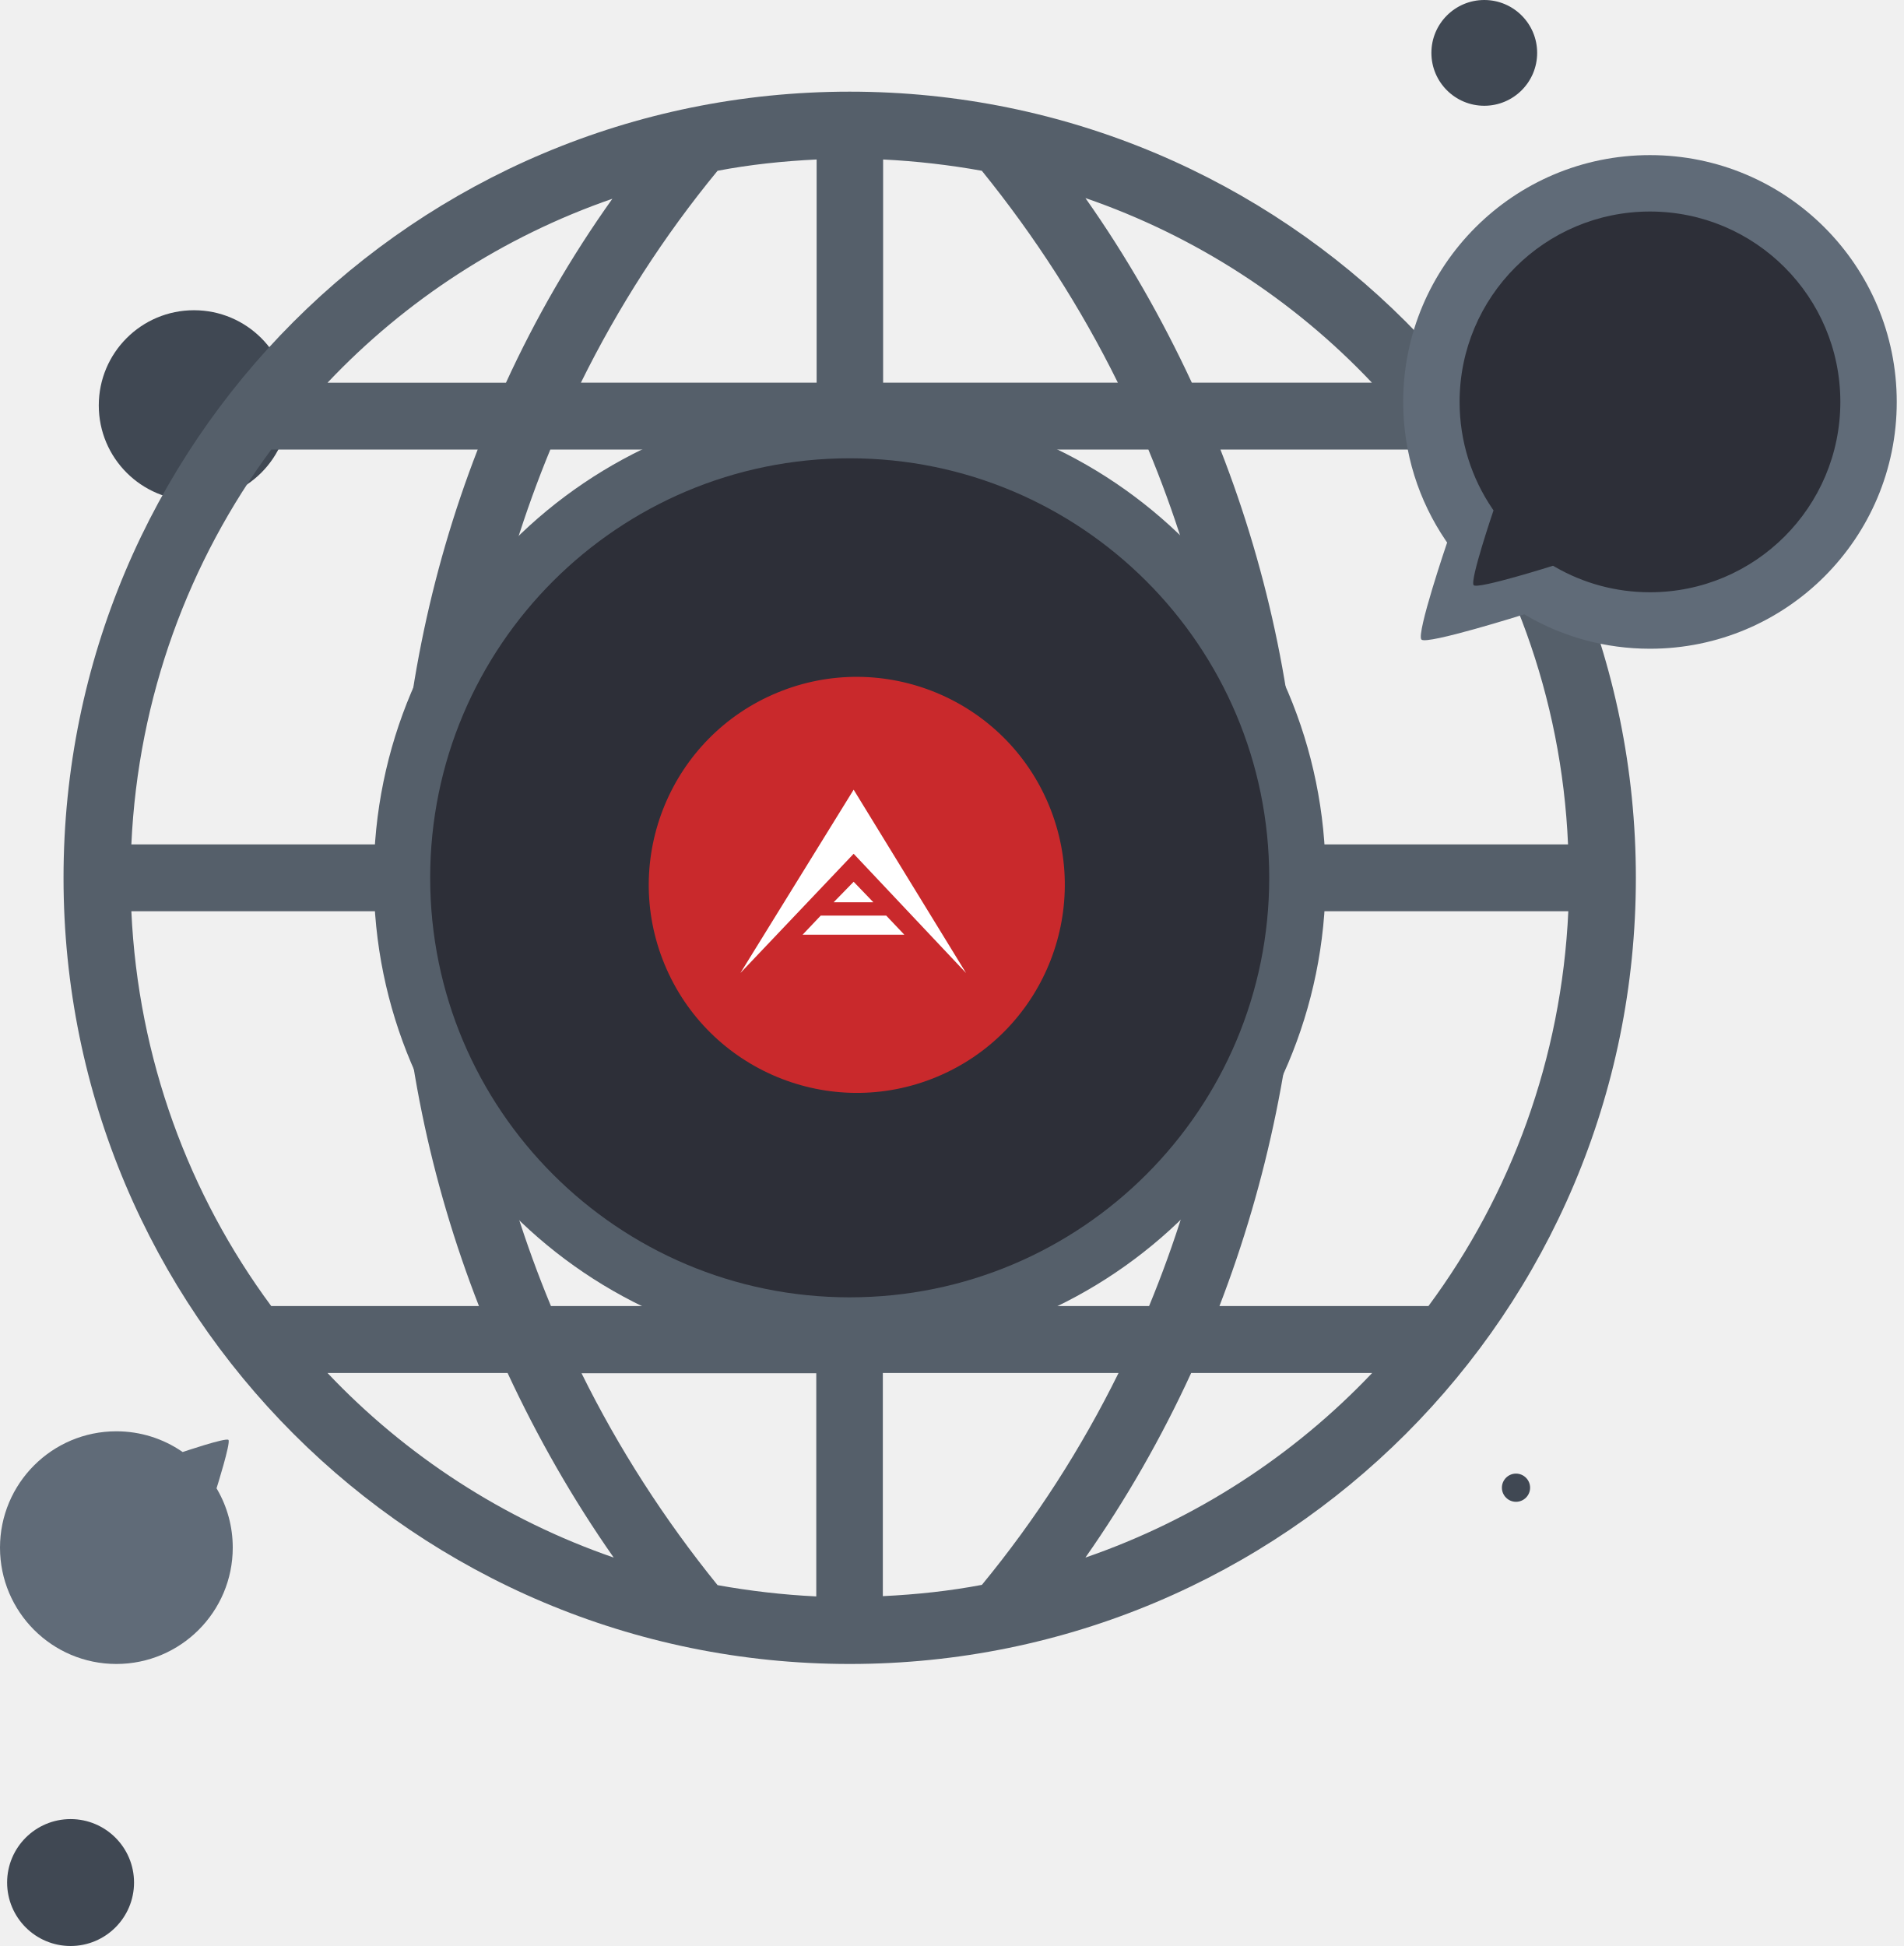
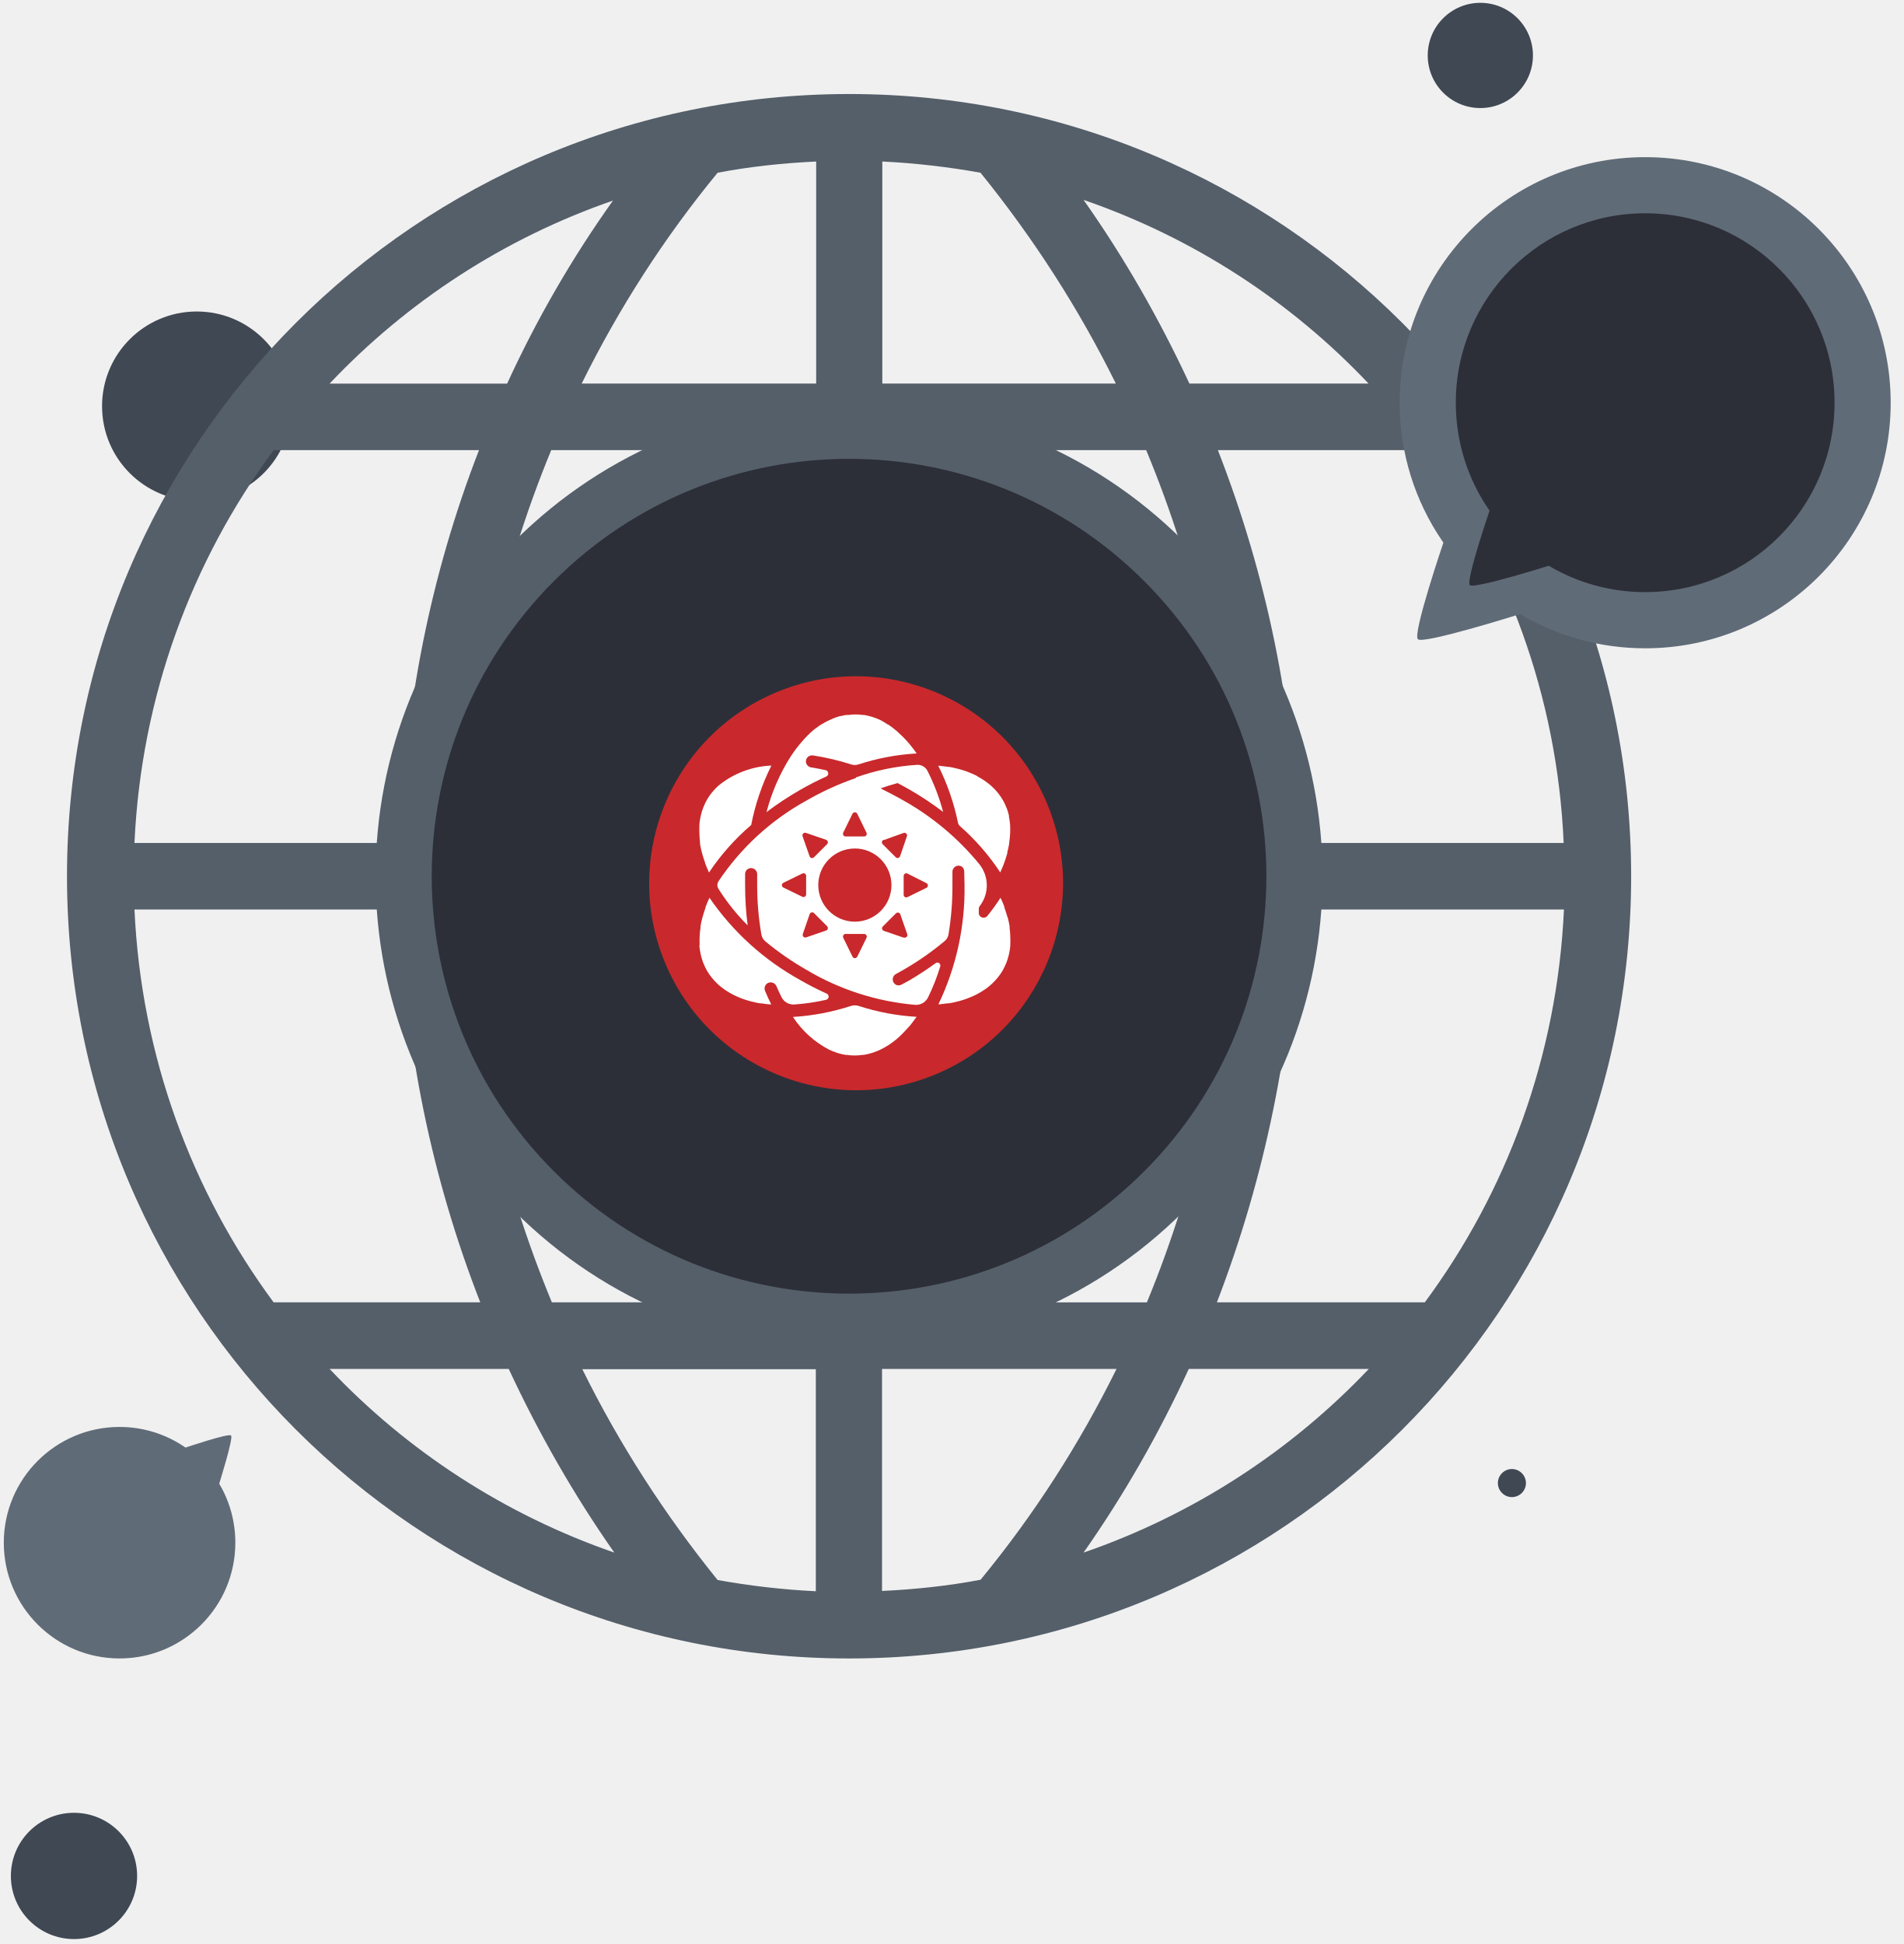
- <svg xmlns="http://www.w3.org/2000/svg" width="100%" height="100%" viewBox="0 0 270 276" version="1.1" xml:space="preserve" style="fill-rule:evenodd;clip-rule:evenodd;stroke-linejoin:round;stroke-miterlimit:1.414;">
-   <path id="Bubbles" d="M218.01,7.5c0,-4.14 -3.36,-7.5 -7.5,-7.5c-4.14,0 -7.5,3.36 -7.5,7.5c0,4.14 3.36,7.5 7.5,7.5c4.14,0 7.5,-3.36 7.5,-7.5Zm-190.5,36.5c-7.46,0 -13.5,6.04 -13.5,13.5c0,7.46 6.04,13.5 13.5,13.5c7.46,0 13.5,-6.04 13.5,-13.5c0,-7.46 -6.04,-13.5 -13.5,-13.5Zm-17.5,214c-4.97,0 -9,4.03 -9,9c0,4.97 4.03,9 9,9c4.97,0 9,-4.03 9,-9c0,-4.97 -4.03,-9 -9,-9Zm205,-49c-1.1,0 -2,0.9 -2,2c0,1.1 0.9,2 2,2c1.1,0 2,-0.9 2,-2c0,-1.1 -0.9,-2 -2,-2Z" style="fill:#404853;fill-rule:nonzero;" />
-   <path id="Globe" d="M120.51,13c-61.66,0 -111.5,49.84 -111.5,111.5c0,61.66 49.84,111.5 111.5,111.5c61.66,0 111.5,-49.84 111.5,-111.5c0,-61.66 -49.84,-111.5 -111.5,-111.5Zm-33.66,15.19c-5.88,8.25 -10.9,16.96 -15.09,26.09l-25.31,0c11.04,-11.68 24.85,-20.71 40.4,-26.09Zm-48.38,35.57l29.28,0c-6.89,17.74 -10.67,36.67 -11.22,56l-37.9,0c0.96,-20.93 8.17,-40.22 19.84,-56Zm0,121.48c-11.67,-15.78 -18.88,-35.07 -19.84,-56l37.9,0c0.55,19.34 4.47,38.26 11.4,56l-29.46,0Zm7.98,9.49l25.54,0c4.24,9.12 9.26,17.92 15.05,26.18c-15.6,-5.39 -29.51,-14.46 -40.59,-26.18Zm69.32,31.69c-4.74,-0.23 -9.44,-0.78 -14,-1.6c-7.57,-9.35 -14.05,-19.43 -19.29,-30.05l33.29,0l0,31.65Zm0,-41.18l-37.63,0c-7.34,-17.69 -11.54,-36.62 -12.13,-56l49.75,0l0,56l0.01,0Zm0,-65.48l-49.76,0c0.59,-19.34 4.74,-38.31 12.04,-56l37.71,0l0,56l0.01,0Zm0.04,-65.49l-33.42,0c5.29,-10.72 11.77,-20.8 19.38,-30.05c4.56,-0.87 9.26,-1.37 14.05,-1.6l0,31.65l-0.01,0Zm86.74,9.49c11.67,15.78 18.93,35.02 19.84,56l-37.9,0c-0.55,-19.34 -4.47,-38.26 -11.4,-56l29.46,0Zm-7.98,-9.49l-25.54,0c-4.24,-9.12 -9.26,-17.92 -15.09,-26.18c15.64,5.39 29.55,14.46 40.63,26.18Zm-69.32,-31.65c4.74,0.23 9.44,0.78 14,1.6c7.57,9.35 14.05,19.43 19.29,30.05l-33.29,0l0,-31.65Zm0,41.14l37.62,0c7.34,17.65 11.54,36.62 12.13,56l-49.75,0l0,-56Zm0,65.48l49.76,0c-0.59,19.34 -4.74,38.31 -12.04,56l-37.71,0l0,-56l-0.01,0Zm-0.04,97.14l0,-31.65l33.43,0c-5.29,10.72 -11.77,20.8 -19.38,30.05c-4.57,0.87 -9.26,1.37 -14.05,1.6Zm28.73,-5.47c5.79,-8.25 10.81,-17.06 15,-26.18l25.67,0c-11.12,11.72 -25.03,20.79 -40.67,26.18Zm19.01,-35.67c6.84,-17.74 10.72,-36.67 11.49,-56l37.99,0c-0.96,20.93 -8.16,40.22 -19.84,56l-29.64,0Z" style="fill:#555f6a;fill-rule:nonzero;" />
-   <circle id="Circle-double-shadow" cx="120.51" cy="124.5" r="67.5" style="fill:#555f6a;" />
-   <circle id="Circle-shadow" cx="120.51" cy="124.5" r="59.5" style="fill:#2d2f38;" />
-   <path id="Circle" d="M110.225,98.246c15.043,-6.231 32.314,0.922 38.545,15.965c6.231,15.042 -0.923,32.314 -15.965,38.545c-15.043,6.231 -32.314,-0.923 -38.545,-15.966c-6.231,-15.042 0.923,-32.314 15.965,-38.544Z" style="fill:#c9292c;" />
-   <path id="ARK" d="M137.01,138l-15.94,-26l-16.06,26l16.06,-16.91l15.94,16.91Zm-18.78,-10.03l5.64,0l-2.8,-2.91l-2.84,2.91Zm-1.83,1.89l-2.57,2.71l14.43,0l-2.57,-2.71l-9.29,0Z" style="fill:#fff;fill-rule:nonzero;" />
-   <path id="Bubble-up-right-shadow" d="M234.01,22c-19.33,0 -35,15.67 -35,35c0,7.28 2.22,14.04 6.02,19.64c0.07,0.1 0.21,0.31 0.21,0.31c0,0 -4.42,12.99 -3.64,13.76c0.78,0.77 14.58,-3.58 14.58,-3.58c0,0 0.28,0.17 0.42,0.25c5.13,2.94 11.07,4.63 17.41,4.63c19.33,0 35,-15.67 35,-35c0,-19.34 -15.67,-35.01 -35,-35.01Z" style="fill:#606b78;fill-rule:nonzero;" />
-   <path id="Bubble-up-right" d="M234.01,30c-14.91,0 -27,12.09 -27,27c0,5.61 1.71,10.83 4.65,15.15c0.05,0.08 0.16,0.24 0.16,0.24c0,0 -3.41,10.01 -2.81,10.61c0.6,0.6 11.25,-2.76 11.25,-2.76c0,0 0.22,0.13 0.33,0.19c3.95,2.27 8.53,3.57 13.42,3.57c14.91,0 27,-12.09 27,-27c0,-14.91 -12.09,-27 -27,-27Z" style="fill:#2d2f38;fill-rule:nonzero;" />
-   <path id="Bubble-down-left" d="M30.83,211.29c-0.04,-0.07 -0.12,-0.2 -0.12,-0.2c0,0 2.05,-6.51 1.69,-6.87c-0.36,-0.36 -6.49,1.72 -6.49,1.72c0,0 -0.1,-0.07 -0.15,-0.1c-2.64,-1.79 -5.83,-2.84 -9.26,-2.84c-9.11,0 -16.5,7.39 -16.5,16.5c0,9.11 7.39,16.5 16.5,16.5c9.11,0 16.51,-7.39 16.51,-16.5c0,-2.99 -0.79,-5.79 -2.18,-8.21Z" style="fill:#606b78;fill-rule:nonzero;" />
+ <svg xmlns="http://www.w3.org/2000/svg" version="1.1" id="Layer_1" x="0px" y="0px" viewBox="0 0 1869.52 1908.94" style="enable-background:new 0 0 1869.52 1908.94;" xml:space="preserve">
+   <style type="text/css">
+ 	.st0{fill-rule:evenodd;clip-rule:evenodd;fill:#404853;}
+ 	.st1{fill-rule:evenodd;clip-rule:evenodd;fill:#555F6A;}
+ 	.st2{fill-rule:evenodd;clip-rule:evenodd;fill:#2D2F38;}
+ 	.st3{fill-rule:evenodd;clip-rule:evenodd;fill:#C9292C;}
+ 	.st4{fill-rule:evenodd;clip-rule:evenodd;fill:#606B78;}
+ 	.st5{fill-rule:evenodd;clip-rule:evenodd;fill:#FFFFFF;}
+ </style>
+   <path class="st0" d="M1505.57,54.44c0-28.52-23.14-51.67-51.67-51.67c-28.52,0-51.67,23.14-51.67,51.67  c0,28.52,23.15,51.67,51.67,51.67C1482.42,106.1,1505.57,82.95,1505.57,54.44L1505.57,54.44z M193.23,305.88  c-51.39,0-93,41.61-93,93c0,51.39,41.61,93,93,93c51.4,0,93-41.61,93-93C286.23,347.49,244.63,305.88,193.23,305.88L193.23,305.88z   M72.68,1780.1c-34.24,0-62,27.76-62,62c0,34.24,27.76,62,62,62c34.25,0,62-27.77,62-62C134.68,1807.86,106.92,1780.1,72.68,1780.1  L72.68,1780.1z M1484.91,1442.54c-7.58,0-13.78,6.2-13.78,13.78c0,7.58,6.2,13.78,13.78,13.78c7.58,0,13.78-6.2,13.78-13.78  C1498.68,1448.75,1492.48,1442.54,1484.91,1442.54z" />
+   <path class="st1" d="M833.91,92.33c-424.77,0-768.11,343.34-768.11,768.11c0,424.77,343.34,768.11,768.11,768.11  s768.11-343.34,768.11-768.11C1602.01,435.67,1258.68,92.33,833.91,92.33L833.91,92.33z M602.02,196.97  C561.51,253.8,526.93,313.8,498.07,376.7H323.71C399.77,296.24,494.9,234.02,602.02,196.97L602.02,196.97L602.02,196.97z   M268.74,442.01h201.71c-47.47,122.21-73.51,252.62-77.3,385.78H132.06C138.68,683.6,188.34,550.71,268.74,442.01L268.74,442.01  L268.74,442.01L268.74,442.01z M268.74,1278.86c-80.39-108.7-130.06-241.59-136.67-385.78h261.09  c3.79,133.23,30.8,263.57,78.53,385.78H268.74L268.74,1278.86L268.74,1278.86L268.74,1278.86z M323.71,1344.24h175.94  c29.21,62.83,63.8,123.45,103.68,180.35C495.87,1487.46,400.04,1424.98,323.71,1344.24L323.71,1344.24z M801.25,1562.55  c-32.66-1.58-65.03-5.38-96.44-11.03c-52.15-64.41-96.79-133.85-132.89-207.01h229.34V1562.55L801.25,1562.55L801.25,1562.55z   M801.25,1278.86H542.02c-50.57-121.86-79.5-252.27-83.57-385.78h342.73v385.78H801.25L801.25,1278.86L801.25,1278.86z   M801.25,827.78h-342.8c4.06-133.24,32.66-263.92,82.94-385.78h259.79v385.78H801.25L801.25,827.78z M801.53,376.63H571.3  c36.44-73.85,81.08-143.29,133.51-207.01c31.41-5.99,63.79-9.44,96.79-11.02v218.03H801.53L801.53,376.63L801.53,376.63  L801.53,376.63z M1399.07,442.01c80.39,108.71,130.4,241.25,136.67,385.78h-261.09c-3.79-133.23-30.79-263.57-78.53-385.78H1399.07  L1399.07,442.01L1399.07,442.01z M1344.09,376.63h-175.94c-29.21-62.83-63.79-123.45-103.95-180.35  C1171.94,233.41,1267.77,295.89,1344.09,376.63L1344.09,376.63z M866.55,158.6c32.66,1.58,65.03,5.37,96.45,11.02  c52.15,64.41,96.79,133.85,132.89,207.01H866.55V158.6L866.55,158.6L866.55,158.6z M866.55,442.01h259.16  c50.56,121.59,79.5,252.27,83.57,385.78H866.55L866.55,442.01L866.55,442.01L866.55,442.01z M866.55,893.09h342.8  c-4.06,133.23-32.66,263.92-82.94,385.78H866.63V893.09H866.55L866.55,893.09z M866.28,1562.27v-218.03h230.3  c-36.44,73.85-81.08,143.29-133.51,207.01C931.59,1557.25,899.28,1560.69,866.28,1562.27L866.28,1562.27L866.28,1562.27z   M1064.2,1524.59c39.89-56.83,74.47-117.53,103.34-180.35h176.84C1267.77,1424.98,1171.94,1487.46,1064.2,1524.59L1064.2,1524.59  L1064.2,1524.59z M1195.16,1278.86c47.11-122.2,73.85-252.62,79.15-385.78h261.71c-6.61,144.19-56.21,277.07-136.67,385.78H1195.16  L1195.16,1278.86z" />
+   <ellipse transform="matrix(0.7071 -0.7071 0.7071 0.7071 -364.1703 841.6754)" class="st1" cx="833.91" cy="860.43" rx="465" ry="465" />
+   <ellipse transform="matrix(0.7071 -0.7071 0.7071 0.7071 -364.1703 841.6754)" class="st2" cx="833.91" cy="860.43" rx="409.89" ry="409.89" />
+   <path class="st3" d="M763.05,679.58c103.63-42.93,222.61,6.34,265.53,109.98c42.92,103.62-6.36,222.61-109.98,265.53  c-103.63,42.92-222.61-6.36-265.53-109.99C610.14,841.48,659.43,722.49,763.05,679.58L763.05,679.58z" />
+   <path class="st4" d="M1615.8,154.32c-133.16,0-241.12,107.95-241.12,241.11c0,50.15,15.3,96.72,41.48,135.3  c0.48,0.69,1.45,2.14,1.45,2.14s-30.45,89.48-25.08,94.79c5.38,5.3,100.44-24.67,100.44-24.67s1.93,1.18,2.9,1.72  c35.34,20.26,76.26,31.9,119.94,31.9c133.16,0,241.11-107.95,241.11-241.11C1856.91,262.28,1748.95,154.32,1615.8,154.32z" />
+   <path class="st2" d="M1615.8,209.43c-102.72,0-186,83.29-186,186c0,38.65,11.78,74.61,32.03,104.37c0.34,0.55,1.1,1.65,1.1,1.65  s-23.5,68.96-19.36,73.1c4.13,4.13,77.5-19.01,77.5-19.01s1.52,0.89,2.27,1.31c27.21,15.64,58.76,24.59,92.45,24.59  c102.71,0,186-83.28,186-186C1801.8,292.72,1718.51,209.43,1615.8,209.43z" />
+   <path class="st4" d="M216.11,1458.32c-0.28-0.49-0.82-1.38-0.82-1.38s14.12-44.85,11.64-47.32c-2.48-2.48-44.71,11.85-44.71,11.85  s-0.69-0.49-1.03-0.69c-18.19-12.33-40.16-19.57-63.79-19.57c-62.76,0-113.67,50.91-113.67,113.67  c0,62.75,50.91,113.66,113.67,113.66c62.75,0,113.73-50.91,113.73-113.66C231.12,1494.28,225.69,1474.99,216.11,1458.32  L216.11,1458.32z" />
+   <g>
+     <g>
+       <path class="st5" d="M814.5,1030.82c2.42,1.14,4.9,2.11,7.43,2.94l1.08,0.36c2.42,0.74,4.88,1.32,7.36,1.73h1.14    c5.18,0.8,10.45,0.8,15.62,0h1.2c2.45-0.41,4.88-0.96,7.25-1.68l1.37-0.41c2.41-0.78,4.77-1.7,7.07-2.76l1.01-0.48    c2.33-1.13,4.58-2.39,6.77-3.77l0.54-0.3c2.29-1.49,4.51-3.08,6.65-4.78l1.26-1.02c2.07-1.72,4.07-3.58,5.99-5.57l1.32-1.32    c1.98-2.03,3.95-4.19,5.98-6.47l0.84-1.08c1.8-2.2,3.54-4.49,5.21-6.89l0.6-0.84c-19.31-1.1-38.39-4.69-56.78-10.66    c-2.53-0.81-5.25-0.81-7.78,0c-18.41,6.01-37.52,9.63-56.84,10.78C787.71,1012.25,800.01,1023.35,814.5,1030.82L814.5,1030.82z" />
+       <path class="st5" d="M686.93,929c0.22,2.54,0.61,5.06,1.13,7.55l0.31,1.37c0.56,2.42,1.28,4.8,2.15,7.13l0.48,1.13    c1.89,4.87,4.51,9.41,7.79,13.48l0.78,0.96c1.56,1.9,3.24,3.7,5.03,5.38l1.07,1.02c1.9,1.68,3.9,3.24,5.99,4.67l0.96,0.66    c2.05,1.39,4.16,2.67,6.34,3.83l0.78,0.42c2.34,1.2,4.79,2.28,7.25,3.29l1.68,0.66c2.47,0.92,5.03,1.74,7.66,2.46l1.98,0.47    c2.69,0.72,5.45,1.32,8.33,1.8h1.43c2.64,0.44,5.33,0.78,8.09,1.02h1.31c-2.15-4.19-4.16-8.56-5.99-13.12    c-1.4-2.99-0.12-6.56,2.87-7.97c1.75-0.82,3.77-0.75,5.46,0.19c1.23,0.63,2.2,1.67,2.75,2.93c1.6,3.79,3.29,7.45,5.09,10.97    c2.37,4.66,7.3,7.44,12.52,7.07c10.52-0.72,20.98-2.26,31.26-4.61c1.72-0.46,2.75-2.24,2.29-3.96c-0.24-0.88-0.82-1.61-1.63-2.03    c-8.86-4.01-17.67-8.45-26.3-13.47c-35.55-19.62-66.02-47.26-89-80.74l-0.36,0.77c-1.32,2.88-2.52,5.69-3.53,8.51v0.59    c-1.08,2.87-1.98,5.99-2.76,8.62l-0.42,1.44c-0.72,2.75-1.3,5.49-1.73,8.2v1.44c-0.42,2.72-0.71,5.45-0.84,8.2c0,0,0,0.42,0,0.59    c-0.14,2.6-0.14,5.2,0,7.79C686.87,928.17,686.87,928.47,686.93,929L686.93,929z" />
+       <path class="st5" d="M840.31,764.36h-0.84c-16.61,5.84-32.66,13.22-47.91,22.04c-34.54,19.11-64.02,46.22-85.94,79.06    c-1.4,2.24-1.4,5.07,0,7.3c8.18,13.01,17.8,25.07,28.69,35.93c-1.7-13.12-2.53-26.36-2.52-39.59c0-3.71,0-7.43,0-11.08    c0.06-1.39,0.62-2.73,1.56-3.77c2.29-2.38,6.09-2.44,8.47-0.15c1.2,1.15,1.86,2.75,1.83,4.4c0,3.55,0,7.13,0,10.72    c-0.01,16.21,1.38,32.41,4.13,48.39c0.48,2.7,1.9,5.14,4.02,6.89c12.49,10.32,25.83,19.56,39.88,27.62    c32.73,19.58,69.5,31.42,107.51,34.62c5.17,0.19,9.98-2.67,12.28-7.31c4.81-9.8,8.81-19.97,11.98-30.42    c0.47-1.55-0.4-3.19-1.95-3.67c-0.92-0.28-1.91-0.1-2.67,0.49c-8.16,5.96-16.62,11.52-25.33,16.64c-2.7,1.56-5.45,3-8.2,4.43    c-1.36,0.73-2.96,0.9-4.44,0.48c-3.14-1.05-4.81-4.45-3.76-7.58c0.47-1.41,1.45-2.59,2.75-3.32c2.63-1.4,5.25-2.86,7.84-4.37    c14.18-8.18,27.63-17.58,40.19-28.09c1.84-1.54,3.11-3.65,3.6-5.99c2.72-16.17,4.04-32.54,3.95-48.93c0-4.35,0-8.69,0-13    c-0.03-3.31,2.62-6.01,5.93-6.04c1.24-0.02,2.45,0.36,3.47,1.07c1.29,1.07,2.08,2.64,2.16,4.31c0,4.43,0.3,8.87,0.3,13.36    c0.71,40.59-8.07,80.79-25.64,117.39h1.31c2.76-0.28,5.45-0.62,8.09-1.02h1.37c2.88-0.48,5.63-1.13,8.38-1.86l1.92-0.47    c2.63-0.72,5.19-1.56,7.66-2.52l1.68-0.66c2.51-1.01,4.96-2.09,7.3-3.29l0.78-0.42c2.21-1.18,4.34-2.48,6.4-3.89l0.96-0.6    c2.09-1.45,4.09-3.03,5.99-4.73l1.07-1.01c1.79-1.69,3.47-3.49,5.03-5.39l0.78-0.96c3.27-4.06,5.89-8.61,7.79-13.48l0.48-1.13    c0.87-2.33,1.59-4.71,2.16-7.13l0.29-1.37c0.53-2.39,0.91-4.82,1.14-7.25c0-0.36,0-0.65,0-1.01c0.14-2.6,0.14-5.2,0-7.79    c0,0,0-0.41,0-0.59c-0.07-2.86-0.28-5.72-0.66-8.56v-1.44c-0.44-2.72-1.01-5.45-1.73-8.2l-0.54-1.38    c-0.78-2.81-1.68-5.69-2.75-8.56v-0.71c-1.02-2.82-2.22-5.63-3.54-8.45l-0.36-0.77c-4,6.22-8.34,12.22-13,17.96    c-1.69,1.99-4.67,2.24-6.67,0.54c-0.98-0.82-1.57-2.02-1.66-3.29c0-1.44,0-2.75,0-4.01c-0.07-1.15,0.29-2.29,1.02-3.17    c9.35-12.23,9.08-29.28-0.66-41.2c-20.65-25.17-45.82-46.28-74.21-62.24c-7.54-4.3-15.1-8.2-22.64-11.98    c5.03-1.79,10.6-3.59,16.71-5.21c4,2.07,7.99,4.25,11.98,6.53c11.38,6.56,22.32,13.84,32.77,21.8    c-3.69-13.92-8.84-27.41-15.34-40.25c-1.91-3.83-5.9-6.17-10.18-5.99c-20.57,1.29-40.85,5.47-60.26,12.4L840.31,764.36    L840.31,764.36L840.31,764.36z M791.68,817.91L791.68,817.91l19.7,6.76c1.34,0.48,2.05,1.95,1.57,3.29    c-0.13,0.36-0.33,0.69-0.61,0.96l-12.94,12.94c-1,1.01-2.63,1.01-3.64,0.01c-0.28-0.27-0.49-0.6-0.62-0.96l-6.89-19.71    c-0.51-1.33,0.15-2.81,1.48-3.32C790.37,817.63,791.07,817.64,791.68,817.91L791.68,817.91L791.68,817.91z M769.34,871.51    L769.34,871.51c-1.27-0.64-1.79-2.17-1.16-3.45c0.25-0.5,0.65-0.91,1.16-1.16l18.69-9.16c1.27-0.63,2.82-0.1,3.45,1.17    c0.17,0.34,0.26,0.72,0.26,1.1v18.32c-0.02,1.42-1.18,2.57-2.61,2.54c-0.38-0.01-0.76-0.1-1.1-0.26L769.34,871.51L769.34,871.51z     M811.27,913.79L811.27,913.79l-19.59,6.71c-1.36,0.44-2.8-0.32-3.23-1.67c-0.16-0.51-0.16-1.05,0-1.56l6.76-19.7    c0.47-1.34,1.95-2.04,3.28-1.57c0.37,0.13,0.7,0.34,0.97,0.61l12.94,12.94c0.98,1.03,0.95,2.65-0.08,3.64    C812.03,913.47,811.66,913.67,811.27,913.79L811.27,913.79L811.27,913.79z M851.1,920.8L851.1,920.8l-9.17,18.69    c-0.64,1.27-2.18,1.79-3.45,1.16c-0.5-0.25-0.92-0.65-1.16-1.16l-9.16-18.69c-0.63-1.28-0.1-2.82,1.18-3.44    c0.34-0.17,0.72-0.26,1.1-0.27h18.32c1.42,0.02,2.57,1.18,2.54,2.61c-0.01,0.38-0.1,0.77-0.26,1.1H851.1L851.1,920.8z     M887.69,920.8L887.69,920.8l-19.7-6.76c-1.34-0.47-2.05-1.95-1.58-3.29c0.14-0.37,0.34-0.7,0.62-0.97l12.94-12.94    c1-1,2.63-1.01,3.64-0.01c0.28,0.27,0.49,0.6,0.62,0.97l6.71,19.22c0.64,1.27,0.12,2.82-1.16,3.46c-0.71,0.35-1.54,0.36-2.26,0.02    L887.69,920.8L887.69,920.8L887.69,920.8z M909.91,867.2L909.91,867.2c1.27,0.64,1.79,2.18,1.16,3.46    c-0.25,0.49-0.66,0.91-1.16,1.16l-18.69,9.16c-1.28,0.63-2.82,0.1-3.45-1.18c-0.16-0.34-0.26-0.72-0.26-1.1v-18.62    c0.02-1.42,1.18-2.56,2.61-2.54c0.38,0.01,0.76,0.1,1.1,0.27L909.91,867.2L909.91,867.2L909.91,867.2z M867.99,824.91    L867.99,824.91l19.52-7.01c1.36-0.43,2.8,0.32,3.23,1.67c0.16,0.51,0.16,1.06,0,1.56l-6.76,19.71c-0.47,1.34-1.95,2.04-3.29,1.57    c-0.36-0.13-0.69-0.34-0.96-0.62l-12.94-12.94c-0.96-1.05-0.88-2.68,0.17-3.64c0.28-0.25,0.61-0.44,0.97-0.55L867.99,824.91    L867.99,824.91L867.99,824.91z M875.53,869.12L875.53,869.12c0,19.85-16.09,35.93-35.94,35.93c-19.84,0-35.93-16.09-35.93-35.93    c0-19.85,16.1-35.93,35.93-35.93C859.44,833.18,875.53,849.27,875.53,869.12L875.53,869.12z M841.87,798.98L841.87,798.98    l9.16,18.68c0.62,1.28,0.1,2.82-1.17,3.45c-0.34,0.16-0.73,0.26-1.11,0.26h-18.32c-1.42-0.02-2.57-1.18-2.54-2.61    c0.01-0.38,0.1-0.76,0.26-1.1l9.16-18.68c0.67-1.26,2.22-1.74,3.48-1.07C841.26,798.15,841.63,798.53,841.87,798.98z" />
+       <path class="st5" d="M687.53,827.19v1.44c0.44,2.71,1.01,5.45,1.73,8.2l0.42,1.43c0.78,2.88,1.68,5.99,2.75,8.62v0.6    c1.08,2.81,2.28,5.63,3.54,8.51l0.36,0.78c11.6-17.38,25.55-33.08,41.45-46.66c3.93-20.26,10.6-39.88,19.82-58.34    c-19.09,0.77-37.41,7.75-52.17,19.88l-0.71,0.66c-1.88,1.75-3.65,3.64-5.27,5.63l-0.66,0.83c-3.28,4.09-5.9,8.65-7.79,13.54    l-0.48,1.14c-0.87,2.33-1.59,4.7-2.15,7.12l-0.31,1.38c-0.52,2.39-0.9,4.81-1.13,7.25c0,0.3,0,0.66,0,0.96    c-0.14,2.6-0.14,5.19,0,7.79c0,0,0,0.42,0,0.6C686.97,821.45,687.18,824.33,687.53,827.19L687.53,827.19z" />
+       <path class="st5" d="M785.69,775.74c8.62-4.97,17.37-9.46,26.23-13.42c1.56-1,2.01-3.08,1-4.63c-0.41-0.63-1.01-1.11-1.72-1.35    c-4.99-1.12-9.92-2.06-14.79-2.82c-3.25-0.62-5.39-3.75-4.77-7c0.16-0.84,0.5-1.64,1-2.35c1.31-1.79,3.5-2.71,5.68-2.39    c12.84,1.96,25.5,4.94,37.86,8.92c2.17,0.7,4.52,0.7,6.7,0c18.6-6.08,37.9-9.73,57.44-10.84l-0.36-0.48    c-1.84-2.64-3.73-5.14-5.69-7.49l-0.53-0.71c-1.98-2.34-3.96-4.55-5.99-6.65l-1.14-1.14c-2.03-2-4.04-3.87-5.99-5.63l-1.14-0.9    c-2.22-1.88-4.54-3.64-6.94-5.27h-0.42c-2.2-1.52-4.48-2.93-6.83-4.19l-0.96-0.48c-2.29-1.06-4.66-1.98-7.07-2.75l-1.37-0.42    c-2.38-0.71-4.8-1.27-7.25-1.68h-1.19c-4.7-0.66-9.45-0.66-14.14,0h-1.68c-1.79,0-3.53,0.6-5.32,1.02h-0.96    c-2.03,0.56-4.03,1.21-5.99,1.98l-1.43,0.6c-1.64,0.67-3.28,1.42-4.91,2.21l-1.26,0.6c-1.96,1.03-3.95,2.17-5.99,3.41l-0.9,0.6    c-1.64,1.12-3.28,2.32-4.91,3.59l-1.14,0.9c-3.84,3.29-7.43,6.88-10.72,10.72l-0.84,0.96c-3.64,4.19-7,8.61-10.06,13.24l-0.43,0.6    c-10.82,16.96-18.9,35.51-23.96,54.98C763.29,789.54,774.27,782.27,785.69,775.74L785.69,775.74z" />
+       <path class="st5" d="M943.27,811.61c14.97,13.22,28.12,28.37,39.11,45.05c2.84-6.08,5.17-12.39,6.94-18.87v-0.9    c0.76-2.91,1.38-5.79,1.85-8.62v-1.02c0.46-2.83,0.76-5.7,0.9-8.56c0.16-2.71,0.16-5.43,0-8.15c0,0,0-0.54,0-0.78    c-0.22-2.56-0.6-5.1-1.13-7.6v-1.32c-0.57-2.42-1.29-4.8-2.16-7.12l-0.48-1.08c-1.89-4.86-4.51-9.41-7.79-13.48l-0.72-0.95    c-1.57-1.91-3.28-3.7-5.09-5.39l-1.08-1.02c-1.9-1.7-3.89-3.28-5.99-4.73l-0.96-0.66c-2.08-1.41-4.24-2.71-6.46-3.89l-0.84-0.66    c-2.34-1.19-4.79-2.27-7.37-3.29l-1.62-0.66c-2.47-0.92-5.05-1.75-7.72-2.51l-1.92-0.48c-2.75-0.72-5.5-1.32-8.38-1.85h-1.37    c-2.68-0.44-5.43-0.8-8.27-1.08h-1.19c8.92,17.79,15.44,36.67,19.4,56.17C941.34,809.51,942.15,810.73,943.27,811.61    L943.27,811.61z" />
+     </g>
+   </g>
</svg>
